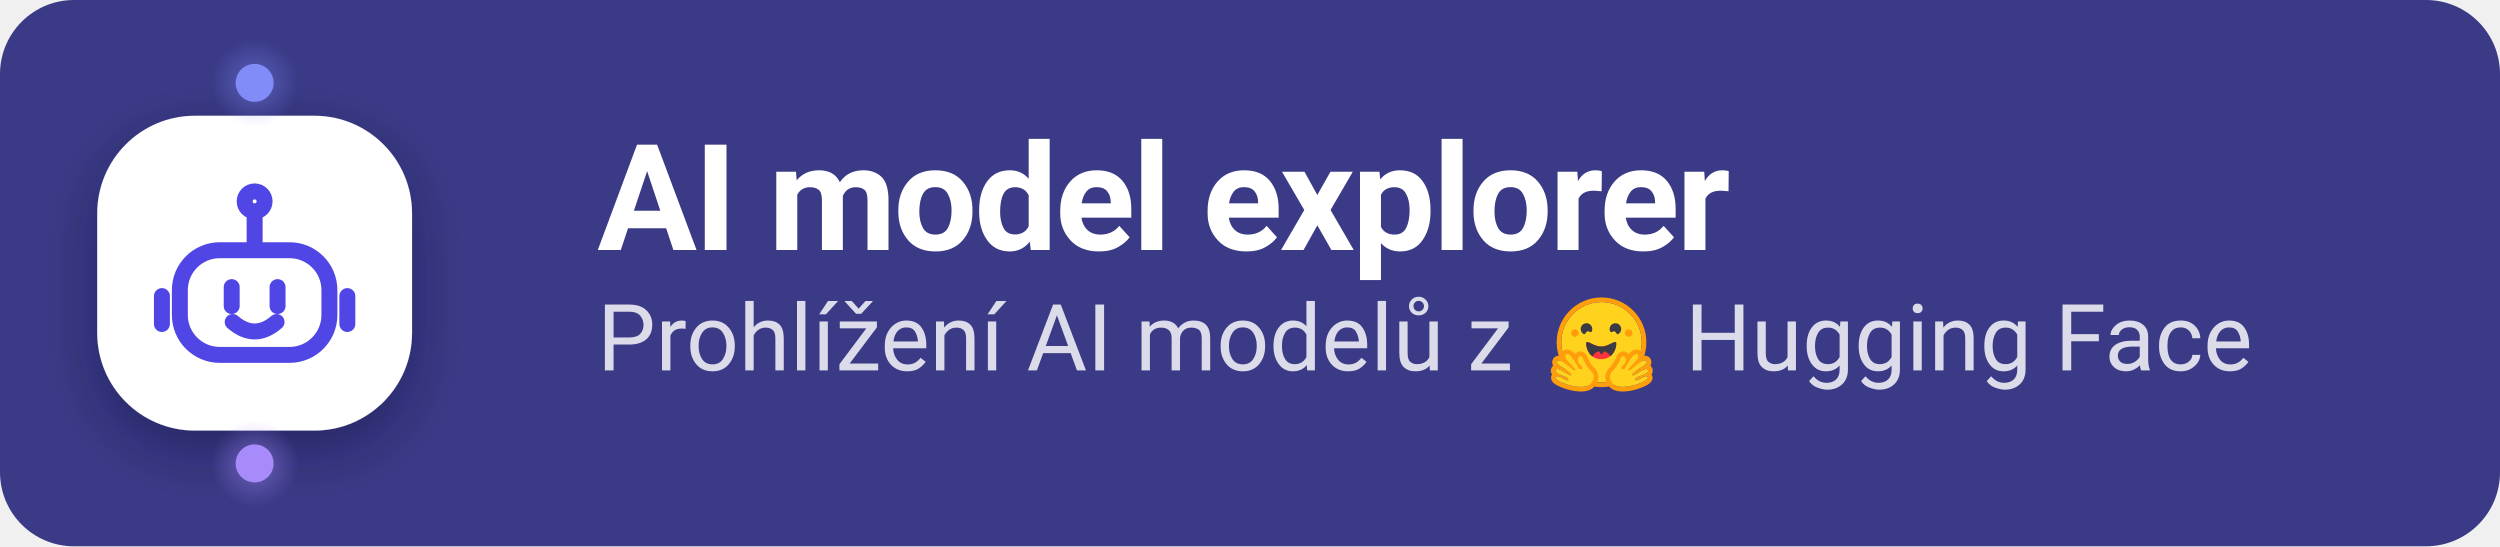
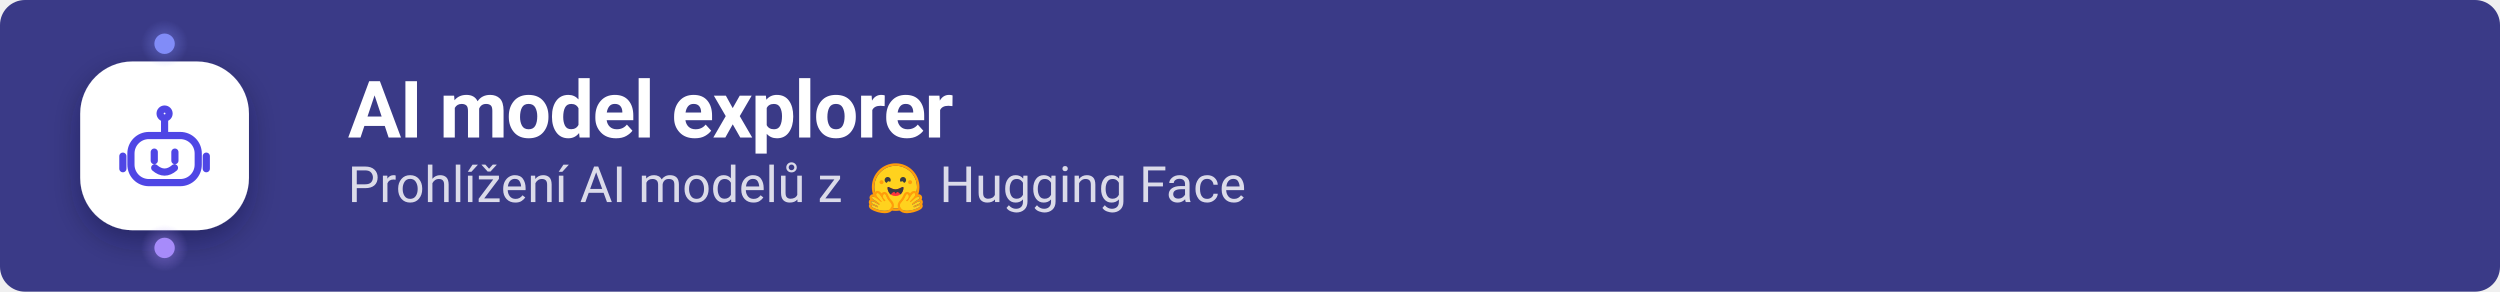
- <svg xmlns="http://www.w3.org/2000/svg" viewBox="0 0 540 118" width="540" height="118" role="img" aria-label="AI model explorer">
+ <svg xmlns="http://www.w3.org/2000/svg" viewBox="0 0 1200 140" width="1200" height="140" role="img" aria-label="AI model explorer">
  <defs>
    <filter id="banner-mark-shadow" filterUnits="userSpaceOnUse" x="-250" y="-250" width="500" height="500">
-       <feDropShadow dx="0" dy="4.25" stdDeviation="5.95" flood-color="#0a0e2a" flood-opacity="0.35" />
+       <feDropShadow dx="0" dy="5.1" stdDeviation="7.1" flood-color="#0a0e2a" flood-opacity="0.35" />
    </filter>
    <radialGradient id="banner-spark-glow">
      <stop offset="0" stop-color="#818cf8" stop-opacity="0.45" />
      <stop offset="1" stop-color="#818cf8" stop-opacity="0" />
    </radialGradient>
    <radialGradient id="banner-spark-glow-soft">
      <stop offset="0" stop-color="#a78bfa" stop-opacity="0.5" />
      <stop offset="1" stop-color="#a78bfa" stop-opacity="0" />
    </radialGradient>
+     <g id="banner-mark">
+       <g class="logo-breathe">
+         <rect x="-40.5" y="-40.5" width="81" height="81" rx="25.1" fill="#fff" filter="url(#banner-mark-shadow)" />
+         <path transform="translate(-25.84 -25.84) scale(2.1533)" fill="none" stroke="#4f46e5" stroke-width="1.6" stroke-linecap="round" stroke-linejoin="round" d="M4.5 13.7A4 4 0 0 1 8.5 9.7h7a4 4 0 0 1 4 4v2.5a4 4 0 0 1-4 4h-7a4 4 0 0 1-4-4zM12 5.8v3.9M13 4.8a1 1 0 1 1-2 0 1 1 0 0 1 2 0M9.7 13.4v1.9M14.3 13.4v1.9M9.8 16.9q2.2 1.9 4.4 0M2.7 14.3v2.8M21.3 14.3v2.8" />
+       </g>
+     </g>
+     <g id="banner-hf" transform="translate(416 77.5) scale(0.29474)">
+       <path fill="#FFD21E" d="M47.21 76.5a34.75 34.75 0 1 0 0-69.5 34.75 34.75 0 0 0 0 69.5Z" />
+       <path fill="#FF9D0B" d="M81.96 41.75a34.75 34.75 0 1 0-69.5 0 34.75 34.75 0 0 0 69.5 0Zm-73.5 0a38.75 38.75 0 1 1 77.5 0 38.75 38.75 0 0 1-77.5 0Z" />
+       <path fill="#3A3B45" d="M58.5 32.3c1.28.44 1.78 3.06 3.07 2.38a5 5 0 1 0-6.76-2.07c.61 1.15 2.55-.72 3.7-.32ZM34.95 32.3c-1.28.44-1.79 3.06-3.07 2.38a5 5 0 1 1 6.76-2.07c-.61 1.15-2.56-.72-3.7-.32Z" />
+       <path fill="#FF323D" d="M46.96 56.29c9.83 0 13-8.76 13-13.26 0-2.34-1.57-1.6-4.09-.36-2.33 1.15-5.46 2.74-8.9 2.74-7.19 0-13-6.88-13-2.38s3.16 13.26 13 13.26Z" />
+       <path fill="#3A3B45" fill-rule="evenodd" d="M39.43 54a8.7 8.7 0 0 1 5.3-4.49c.4-.12.81.57 1.24 1.28.4.68.82 1.37 1.24 1.37.45 0 .9-.68 1.33-1.35.45-.7.89-1.38 1.32-1.25a8.61 8.61 0 0 1 5 4.17c3.73-2.94 5.1-7.74 5.1-10.7 0-2.34-1.57-1.6-4.09-.36l-.14.07c-2.31 1.15-5.39 2.67-8.77 2.67s-6.45-1.52-8.77-2.67c-2.6-1.29-4.23-2.1-4.23.29 0 3.05 1.46 8.06 5.47 10.97Z" clip-rule="evenodd" />
+       <path fill="#FF9D0B" d="M70.71 37a3.25 3.25 0 1 0 0-6.5 3.25 3.25 0 0 0 0 6.5ZM24.21 37a3.25 3.25 0 1 0 0-6.5 3.25 3.25 0 0 0 0 6.5ZM17.52 48c-1.62 0-3.06.66-4.07 1.87a5.97 5.97 0 0 0-1.33 3.76 7.1 7.1 0 0 0-1.94-.3c-1.55 0-2.95.59-3.94 1.66a5.8 5.8 0 0 0-.8 7 5.3 5.3 0 0 0-1.79 2.82c-.24.9-.48 2.8.8 4.74a5.22 5.22 0 0 0-.37 5.02c1.02 2.32 3.57 4.14 8.52 6.1 3.07 1.22 5.89 2 5.91 2.01a44.33 44.33 0 0 0 10.93 1.6c5.86 0 10.05-1.8 12.46-5.34 3.88-5.69 3.33-10.9-1.7-15.92-2.77-2.78-4.62-6.87-5-7.77-.78-2.66-2.84-5.62-6.25-5.62a5.7 5.7 0 0 0-4.6 2.46c-1-1.26-1.98-2.25-2.86-2.82A7.4 7.4 0 0 0 17.52 48Zm0 4c.51 0 1.14.22 1.82.65 2.14 1.36 6.25 8.43 7.76 11.18.5.92 1.37 1.31 2.14 1.31 1.55 0 2.75-1.53.15-3.48-3.92-2.93-2.55-7.72-.68-8.01.08-.02.17-.02.24-.02 1.7 0 2.45 2.93 2.45 2.93s2.2 5.52 5.98 9.3c3.77 3.77 3.97 6.8 1.22 10.83-1.88 2.75-5.47 3.58-9.16 3.58-3.81 0-7.73-.9-9.92-1.46-.11-.03-13.45-3.8-11.76-7 .28-.54.75-.76 1.34-.76 2.38 0 6.7 3.54 8.57 3.54.41 0 .7-.17.83-.6.79-2.85-12.06-4.05-10.98-8.17.2-.73.71-1.02 1.44-1.02 3.14 0 10.2 5.53 11.68 5.53.11 0 .2-.03.24-.1.74-1.2.33-2.04-4.9-5.2-5.21-3.16-8.88-5.06-6.8-7.33.24-.26.58-.38 1-.38 3.17 0 10.66 6.82 10.66 6.82s2.02 2.1 3.25 2.1c.28 0 .52-.1.68-.38.86-1.46-8.06-8.22-8.56-11.01-.34-1.9.24-2.85 1.31-2.85Z" />
+       <path fill="#FFD21E" d="M38.6 76.69c2.75-4.04 2.55-7.07-1.22-10.84-3.78-3.77-5.98-9.3-5.98-9.3s-.82-3.2-2.69-2.9c-1.87.3-3.24 5.08.68 8.01 3.91 2.93-.78 4.92-2.29 2.17-1.5-2.75-5.62-9.82-7.76-11.18-2.13-1.35-3.63-.6-3.13 2.2.5 2.79 9.43 9.55 8.56 11-.87 1.47-3.93-1.71-3.93-1.71s-9.57-8.71-11.66-6.44c-2.08 2.27 1.59 4.17 6.8 7.33 5.23 3.16 5.64 4 4.9 5.2-.75 1.2-12.28-8.53-13.36-4.4-1.08 4.11 11.77 5.3 10.98 8.15-.8 2.85-9.06-5.38-10.74-2.18-1.7 3.21 11.65 6.98 11.76 7.01 4.3 1.12 15.25 3.49 19.08-2.12Z" />
+       <path fill="#FF9D0B" d="M77.4 48c1.62 0 3.07.66 4.07 1.87a5.97 5.97 0 0 1 1.33 3.76 7.1 7.1 0 0 1 1.95-.3c1.55 0 2.95.59 3.94 1.66a5.8 5.8 0 0 1 .8 7 5.3 5.3 0 0 1 1.78 2.82c.24.9.48 2.8-.8 4.74a5.22 5.22 0 0 1 .37 5.02c-1.02 2.32-3.57 4.14-8.51 6.1-3.08 1.22-5.9 2-5.92 2.01a44.33 44.33 0 0 1-10.93 1.6c-5.86 0-10.05-1.8-12.46-5.34-3.88-5.69-3.33-10.9 1.7-15.92 2.78-2.78 4.63-6.87 5.01-7.77.78-2.66 2.83-5.62 6.24-5.62a5.7 5.7 0 0 1 4.6 2.46c1-1.26 1.98-2.25 2.87-2.82A7.4 7.4 0 0 1 77.4 48Zm0 4c-.51 0-1.13.22-1.82.65-2.13 1.36-6.25 8.43-7.76 11.18a2.43 2.43 0 0 1-2.14 1.31c-1.54 0-2.75-1.53-.14-3.48 3.91-2.93 2.54-7.72.67-8.01a1.54 1.54 0 0 0-.24-.02c-1.7 0-2.45 2.93-2.45 2.93s-2.2 5.52-5.97 9.3c-3.78 3.77-3.98 6.8-1.22 10.83 1.87 2.75 5.47 3.58 9.15 3.58 3.82 0 7.73-.9 9.93-1.46.1-.03 13.45-3.8 11.76-7-.29-.54-.75-.76-1.34-.76-2.38 0-6.71 3.54-8.57 3.54-.42 0-.71-.17-.83-.6-.8-2.85 12.05-4.05 10.97-8.17-.19-.73-.7-1.02-1.44-1.02-3.14 0-10.2 5.53-11.68 5.53-.1 0-.19-.03-.23-.1-.74-1.2-.34-2.04 4.88-5.2 5.23-3.16 8.9-5.06 6.8-7.33-.23-.26-.57-.38-.98-.38-3.18 0-10.67 6.82-10.67 6.82s-2.02 2.1-3.24 2.1a.74.74 0 0 1-.68-.38c-.87-1.46 8.05-8.22 8.55-11.01.34-1.9-.24-2.85-1.31-2.85Z" />
+       <path fill="#FFD21E" d="M56.33 76.69c-2.75-4.04-2.56-7.07 1.22-10.84 3.77-3.77 5.97-9.3 5.97-9.3s.82-3.2 2.7-2.9c1.86.3 3.23 5.08-.68 8.01-3.92 2.93.78 4.92 2.28 2.17 1.51-2.75 5.63-9.82 7.76-11.18 2.13-1.35 3.64-.6 3.13 2.2-.5 2.79-9.42 9.55-8.55 11 .86 1.47 3.92-1.71 3.92-1.71s9.58-8.71 11.66-6.44c2.08 2.27-1.58 4.17-6.8 7.33-5.23 3.16-5.63 4-4.9 5.2.75 1.2 12.28-8.53 13.36-4.4 1.08 4.11-11.76 5.3-10.97 8.15.8 2.85 9.05-5.38 10.74-2.18 1.69 3.21-11.65 6.98-11.76 7.01-4.31 1.12-15.26 3.49-19.08-2.12Z" />
+     </g>
  </defs>
  <style>
+         .layout-narrow {
+             display: none;
+         }
+ 
+         @media (max-width: 700px) {
+             .layout-wide {
+                 display: none;
+             }
+ 
+             .layout-narrow {
+                 display: block;
+             }
+         }
+ 
        .logo-breathe {
            transform-box: fill-box;
            transform-origin: center;
            animation: logo-breathe 2.2s ease-in-out infinite;
        }

        .logo-spark {
            transform-box: view-box;
-             transform-origin: 55px 59px;
+             transform-origin: 79px 70px;
            animation: logo-spin 1.9s linear infinite;
        }

        .logo-spark--slow {
            animation-name: logo-spin-slow;
            animation-duration: 3.4s;
        }

        @keyframes logo-breathe {
            50% {
                transform: scale(1.05);
            }
        }

        @keyframes logo-spin {
            from {
                transform: rotate(0deg);
            }
            to {
                transform: rotate(360deg);
            }
        }

        @keyframes logo-spin-slow {
            from {
                transform: rotate(180deg);
            }
            to {
                transform: rotate(540deg);
            }
        }

        @media (prefers-reduced-motion: reduce) {
            .logo-breathe,
            .logo-spark {
                animation: none;
            }
        }
    </style>
-   <rect width="540" height="118" rx="16" fill="#3a3a87" />
-   <g transform="translate(55 59)">
-     <g class="logo-breathe">
-       <rect x="-34" y="-34" width="68" height="68" rx="21.1" fill="#fff" filter="url(#banner-mark-shadow)" />
-       <svg x="-25.84" y="-25.84" width="51.68" height="51.68" viewBox="0 0 24 24" fill="none" stroke="#4f46e5" stroke-width="1.6" stroke-linecap="round" stroke-linejoin="round">
-         <path d="M4.5 13.7A4 4 0 0 1 8.5 9.7h7a4 4 0 0 1 4 4v2.5a4 4 0 0 1-4 4h-7a4 4 0 0 1-4-4zM12 5.8v3.9M13 4.8a1 1 0 1 1-2 0 1 1 0 0 1 2 0M9.7 13.4v1.9M14.3 13.4v1.9M9.8 16.9q2.2 1.9 4.4 0M2.7 14.3v2.8M21.3 14.3v2.8" />
-       </svg>
-     </g>
+   <rect width="1200" height="140" rx="12" fill="#3a3a87" />
+   <g class="layout-wide">
+     <use href="#banner-mark" transform="translate(79 70)" />
+     <text x="167" y="66" fill="#fff" font-family="system-ui, -apple-system, 'Segoe UI', Roboto, 'Helvetica Neue', Arial, sans-serif" font-size="38" font-weight="600" letter-spacing="-0.76">AI model explorer</text>
+     <text x="167" y="97" fill="#fff" fill-opacity="0.82" font-family="system-ui, -apple-system, 'Segoe UI', Roboto, 'Helvetica Neue', Arial, sans-serif" font-size="24" font-weight="400">Prohlížení AI modelů z</text>
+     <use href="#banner-hf" />
+     <text x="451" y="97" fill="#fff" fill-opacity="0.82" font-family="system-ui, -apple-system, 'Segoe UI', Roboto, 'Helvetica Neue', Arial, sans-serif" font-size="24" font-weight="400">Hugging Face</text>
  </g>
-   <text x="129" y="54" fill="#fff" font-family="system-ui, -apple-system, 'Segoe UI', Roboto, 'Helvetica Neue', Arial, sans-serif" font-size="32" font-weight="600" letter-spacing="-0.64">AI model explorer</text>
-   <text x="129" y="80" fill="#fff" fill-opacity="0.82" font-family="system-ui, -apple-system, 'Segoe UI', Roboto, 'Helvetica Neue', Arial, sans-serif" font-size="20" font-weight="400">Prohlížení AI modelů z</text>
-   <svg x="334" y="63.5" width="24" height="22" viewBox="0 0 95 88">
-     <path fill="#FFD21E" d="M47.21 76.5a34.75 34.75 0 1 0 0-69.5 34.75 34.75 0 0 0 0 69.5Z" />
-     <path fill="#FF9D0B" d="M81.96 41.75a34.75 34.75 0 1 0-69.5 0 34.75 34.75 0 0 0 69.5 0Zm-73.5 0a38.75 38.75 0 1 1 77.5 0 38.75 38.75 0 0 1-77.5 0Z" />
-     <path fill="#3A3B45" d="M58.5 32.3c1.28.44 1.78 3.06 3.07 2.38a5 5 0 1 0-6.76-2.07c.61 1.15 2.55-.72 3.7-.32ZM34.95 32.3c-1.28.44-1.79 3.06-3.07 2.38a5 5 0 1 1 6.76-2.07c-.61 1.15-2.56-.72-3.7-.32Z" />
-     <path fill="#FF323D" d="M46.96 56.29c9.83 0 13-8.76 13-13.26 0-2.34-1.57-1.6-4.09-.36-2.33 1.15-5.46 2.74-8.9 2.74-7.19 0-13-6.88-13-2.38s3.16 13.26 13 13.26Z" />
-     <path fill="#3A3B45" fill-rule="evenodd" d="M39.43 54a8.7 8.7 0 0 1 5.3-4.49c.4-.12.81.57 1.24 1.28.4.68.82 1.37 1.24 1.37.45 0 .9-.68 1.33-1.35.45-.7.89-1.38 1.32-1.25a8.61 8.61 0 0 1 5 4.17c3.73-2.94 5.1-7.74 5.1-10.7 0-2.34-1.57-1.6-4.09-.36l-.14.07c-2.31 1.15-5.39 2.67-8.77 2.67s-6.45-1.52-8.77-2.67c-2.6-1.29-4.23-2.1-4.23.29 0 3.05 1.46 8.06 5.47 10.97Z" clip-rule="evenodd" />
-     <path fill="#FF9D0B" d="M70.71 37a3.25 3.25 0 1 0 0-6.5 3.25 3.25 0 0 0 0 6.5ZM24.21 37a3.25 3.25 0 1 0 0-6.5 3.25 3.25 0 0 0 0 6.5ZM17.52 48c-1.62 0-3.06.66-4.07 1.87a5.97 5.97 0 0 0-1.33 3.76 7.1 7.1 0 0 0-1.94-.3c-1.55 0-2.95.59-3.94 1.66a5.8 5.8 0 0 0-.8 7 5.3 5.3 0 0 0-1.79 2.82c-.24.9-.48 2.8.8 4.74a5.22 5.22 0 0 0-.37 5.02c1.02 2.32 3.57 4.14 8.52 6.1 3.07 1.22 5.89 2 5.91 2.01a44.33 44.33 0 0 0 10.93 1.6c5.86 0 10.05-1.8 12.46-5.34 3.88-5.69 3.33-10.9-1.7-15.92-2.77-2.78-4.62-6.87-5-7.77-.78-2.66-2.84-5.62-6.25-5.62a5.7 5.7 0 0 0-4.6 2.46c-1-1.26-1.98-2.25-2.86-2.82A7.4 7.4 0 0 0 17.52 48Zm0 4c.51 0 1.14.22 1.82.65 2.14 1.36 6.25 8.43 7.76 11.18.5.92 1.37 1.31 2.14 1.31 1.55 0 2.75-1.53.15-3.48-3.92-2.93-2.55-7.72-.68-8.01.08-.02.17-.02.24-.02 1.7 0 2.45 2.93 2.45 2.93s2.2 5.52 5.98 9.3c3.77 3.77 3.97 6.8 1.22 10.83-1.88 2.75-5.47 3.58-9.16 3.58-3.81 0-7.73-.9-9.92-1.46-.11-.03-13.45-3.8-11.76-7 .28-.54.75-.76 1.34-.76 2.38 0 6.7 3.54 8.57 3.54.41 0 .7-.17.83-.6.79-2.85-12.06-4.05-10.98-8.17.2-.73.71-1.02 1.44-1.02 3.14 0 10.2 5.53 11.68 5.53.11 0 .2-.03.24-.1.74-1.2.33-2.04-4.9-5.2-5.21-3.16-8.88-5.06-6.8-7.33.24-.26.58-.38 1-.38 3.17 0 10.66 6.82 10.66 6.82s2.02 2.1 3.25 2.1c.28 0 .52-.1.68-.38.86-1.46-8.06-8.22-8.56-11.01-.34-1.9.24-2.85 1.31-2.85Z" />
-     <path fill="#FFD21E" d="M38.6 76.69c2.75-4.04 2.55-7.07-1.22-10.84-3.78-3.77-5.98-9.3-5.98-9.3s-.82-3.2-2.69-2.9c-1.87.3-3.24 5.08.68 8.01 3.91 2.93-.78 4.92-2.29 2.17-1.5-2.75-5.62-9.82-7.76-11.18-2.13-1.35-3.63-.6-3.13 2.2.5 2.79 9.43 9.55 8.56 11-.87 1.47-3.93-1.71-3.93-1.71s-9.57-8.71-11.66-6.44c-2.08 2.27 1.59 4.17 6.8 7.33 5.23 3.16 5.64 4 4.9 5.2-.75 1.2-12.28-8.53-13.36-4.4-1.08 4.11 11.77 5.3 10.98 8.15-.8 2.85-9.06-5.38-10.74-2.18-1.7 3.21 11.65 6.98 11.76 7.01 4.3 1.12 15.25 3.49 19.08-2.12Z" />
-     <path fill="#FF9D0B" d="M77.4 48c1.62 0 3.07.66 4.07 1.87a5.97 5.97 0 0 1 1.33 3.76 7.1 7.1 0 0 1 1.95-.3c1.55 0 2.95.59 3.94 1.66a5.8 5.8 0 0 1 .8 7 5.3 5.3 0 0 1 1.78 2.82c.24.9.48 2.8-.8 4.74a5.22 5.22 0 0 1 .37 5.02c-1.02 2.32-3.57 4.14-8.51 6.1-3.08 1.22-5.9 2-5.92 2.01a44.33 44.33 0 0 1-10.93 1.6c-5.86 0-10.05-1.8-12.46-5.34-3.88-5.69-3.33-10.9 1.7-15.92 2.78-2.78 4.63-6.87 5.01-7.77.78-2.66 2.83-5.62 6.24-5.62a5.7 5.7 0 0 1 4.6 2.46c1-1.26 1.98-2.25 2.87-2.82A7.4 7.4 0 0 1 77.4 48Zm0 4c-.51 0-1.13.22-1.82.65-2.13 1.36-6.25 8.43-7.76 11.18a2.43 2.43 0 0 1-2.14 1.31c-1.54 0-2.75-1.53-.14-3.48 3.91-2.93 2.54-7.72.67-8.01a1.54 1.54 0 0 0-.24-.02c-1.7 0-2.45 2.93-2.45 2.93s-2.2 5.52-5.97 9.3c-3.78 3.77-3.98 6.8-1.22 10.83 1.87 2.75 5.47 3.58 9.15 3.58 3.82 0 7.73-.9 9.93-1.46.1-.03 13.45-3.8 11.76-7-.29-.54-.75-.76-1.34-.76-2.38 0-6.71 3.54-8.57 3.54-.42 0-.71-.17-.83-.6-.8-2.85 12.05-4.05 10.97-8.17-.19-.73-.7-1.02-1.44-1.02-3.14 0-10.2 5.53-11.68 5.53-.1 0-.19-.03-.23-.1-.74-1.2-.34-2.04 4.88-5.2 5.23-3.16 8.9-5.06 6.8-7.33-.23-.26-.57-.38-.98-.38-3.18 0-10.67 6.82-10.67 6.82s-2.02 2.1-3.24 2.1a.74.74 0 0 1-.68-.38c-.87-1.46 8.05-8.22 8.55-11.01.34-1.9-.24-2.85-1.31-2.85Z" />
-     <path fill="#FFD21E" d="M56.33 76.69c-2.75-4.04-2.56-7.07 1.22-10.84 3.77-3.77 5.97-9.3 5.97-9.3s.82-3.2 2.7-2.9c1.86.3 3.23 5.08-.68 8.01-3.92 2.93.78 4.92 2.28 2.17 1.51-2.75 5.63-9.82 7.76-11.18 2.13-1.35 3.64-.6 3.13 2.2-.5 2.79-9.42 9.55-8.55 11 .86 1.47 3.92-1.71 3.92-1.71s9.58-8.71 11.66-6.44c2.08 2.27-1.58 4.17-6.8 7.33-5.23 3.16-5.63 4-4.9 5.2.75 1.2 12.28-8.53 13.36-4.4 1.08 4.11-11.76 5.3-10.97 8.15.8 2.85 9.05-5.38 10.74-2.18 1.69 3.21-11.65 6.98-11.76 7.01-4.31 1.12-15.26 3.49-19.08-2.12Z" />
-   </svg>
-   <text x="364" y="80" fill="#fff" fill-opacity="0.82" font-family="system-ui, -apple-system, 'Segoe UI', Roboto, 'Helvetica Neue', Arial, sans-serif" font-size="20" font-weight="400">Hugging Face</text>
+   <g class="layout-narrow">
+     <use href="#banner-mark" transform="translate(79 70)" />
+     <text x="167" y="62" fill="#fff" font-family="system-ui, -apple-system, 'Segoe UI', Roboto, 'Helvetica Neue', Arial, sans-serif" font-size="62" font-weight="600" letter-spacing="-1.24">AI model explorer</text>
+     <text x="167" y="112" fill="#fff" fill-opacity="0.82" font-family="system-ui, -apple-system, 'Segoe UI', Roboto, 'Helvetica Neue', Arial, sans-serif" font-size="46" font-weight="400">Prohlížení AI modelů z</text>
+     <use href="#banner-hf" transform="translate(631 75) scale(1.929) translate(-416 -77.5)" />
+     <text x="698" y="112" fill="#fff" fill-opacity="0.82" font-family="system-ui, -apple-system, 'Segoe UI', Roboto, 'Helvetica Neue', Arial, sans-serif" font-size="46" font-weight="400">Hugging Face</text>
+   </g>
  <g class="logo-spark">
-     <circle cx="55" cy="17.9" r="9.5" fill="url(#banner-spark-glow)" />
-     <circle cx="55" cy="17.9" r="4.1" fill="#818cf8" />
+     <circle cx="79" cy="21" r="11.3" fill="url(#banner-spark-glow)" />
+     <circle cx="79" cy="21" r="4.9" fill="#818cf8" />
  </g>
-   <g class="logo-spark logo-spark--slow" transform="rotate(180 55 59)">
-     <circle cx="55" cy="17.9" r="9.5" fill="url(#banner-spark-glow-soft)" />
-     <circle cx="55" cy="17.9" r="4.1" fill="#a78bfa" />
+   <g class="logo-spark logo-spark--slow" transform="rotate(180 79 70)">
+     <circle cx="79" cy="21" r="11.3" fill="url(#banner-spark-glow-soft)" />
+     <circle cx="79" cy="21" r="4.9" fill="#a78bfa" />
  </g>
</svg>
